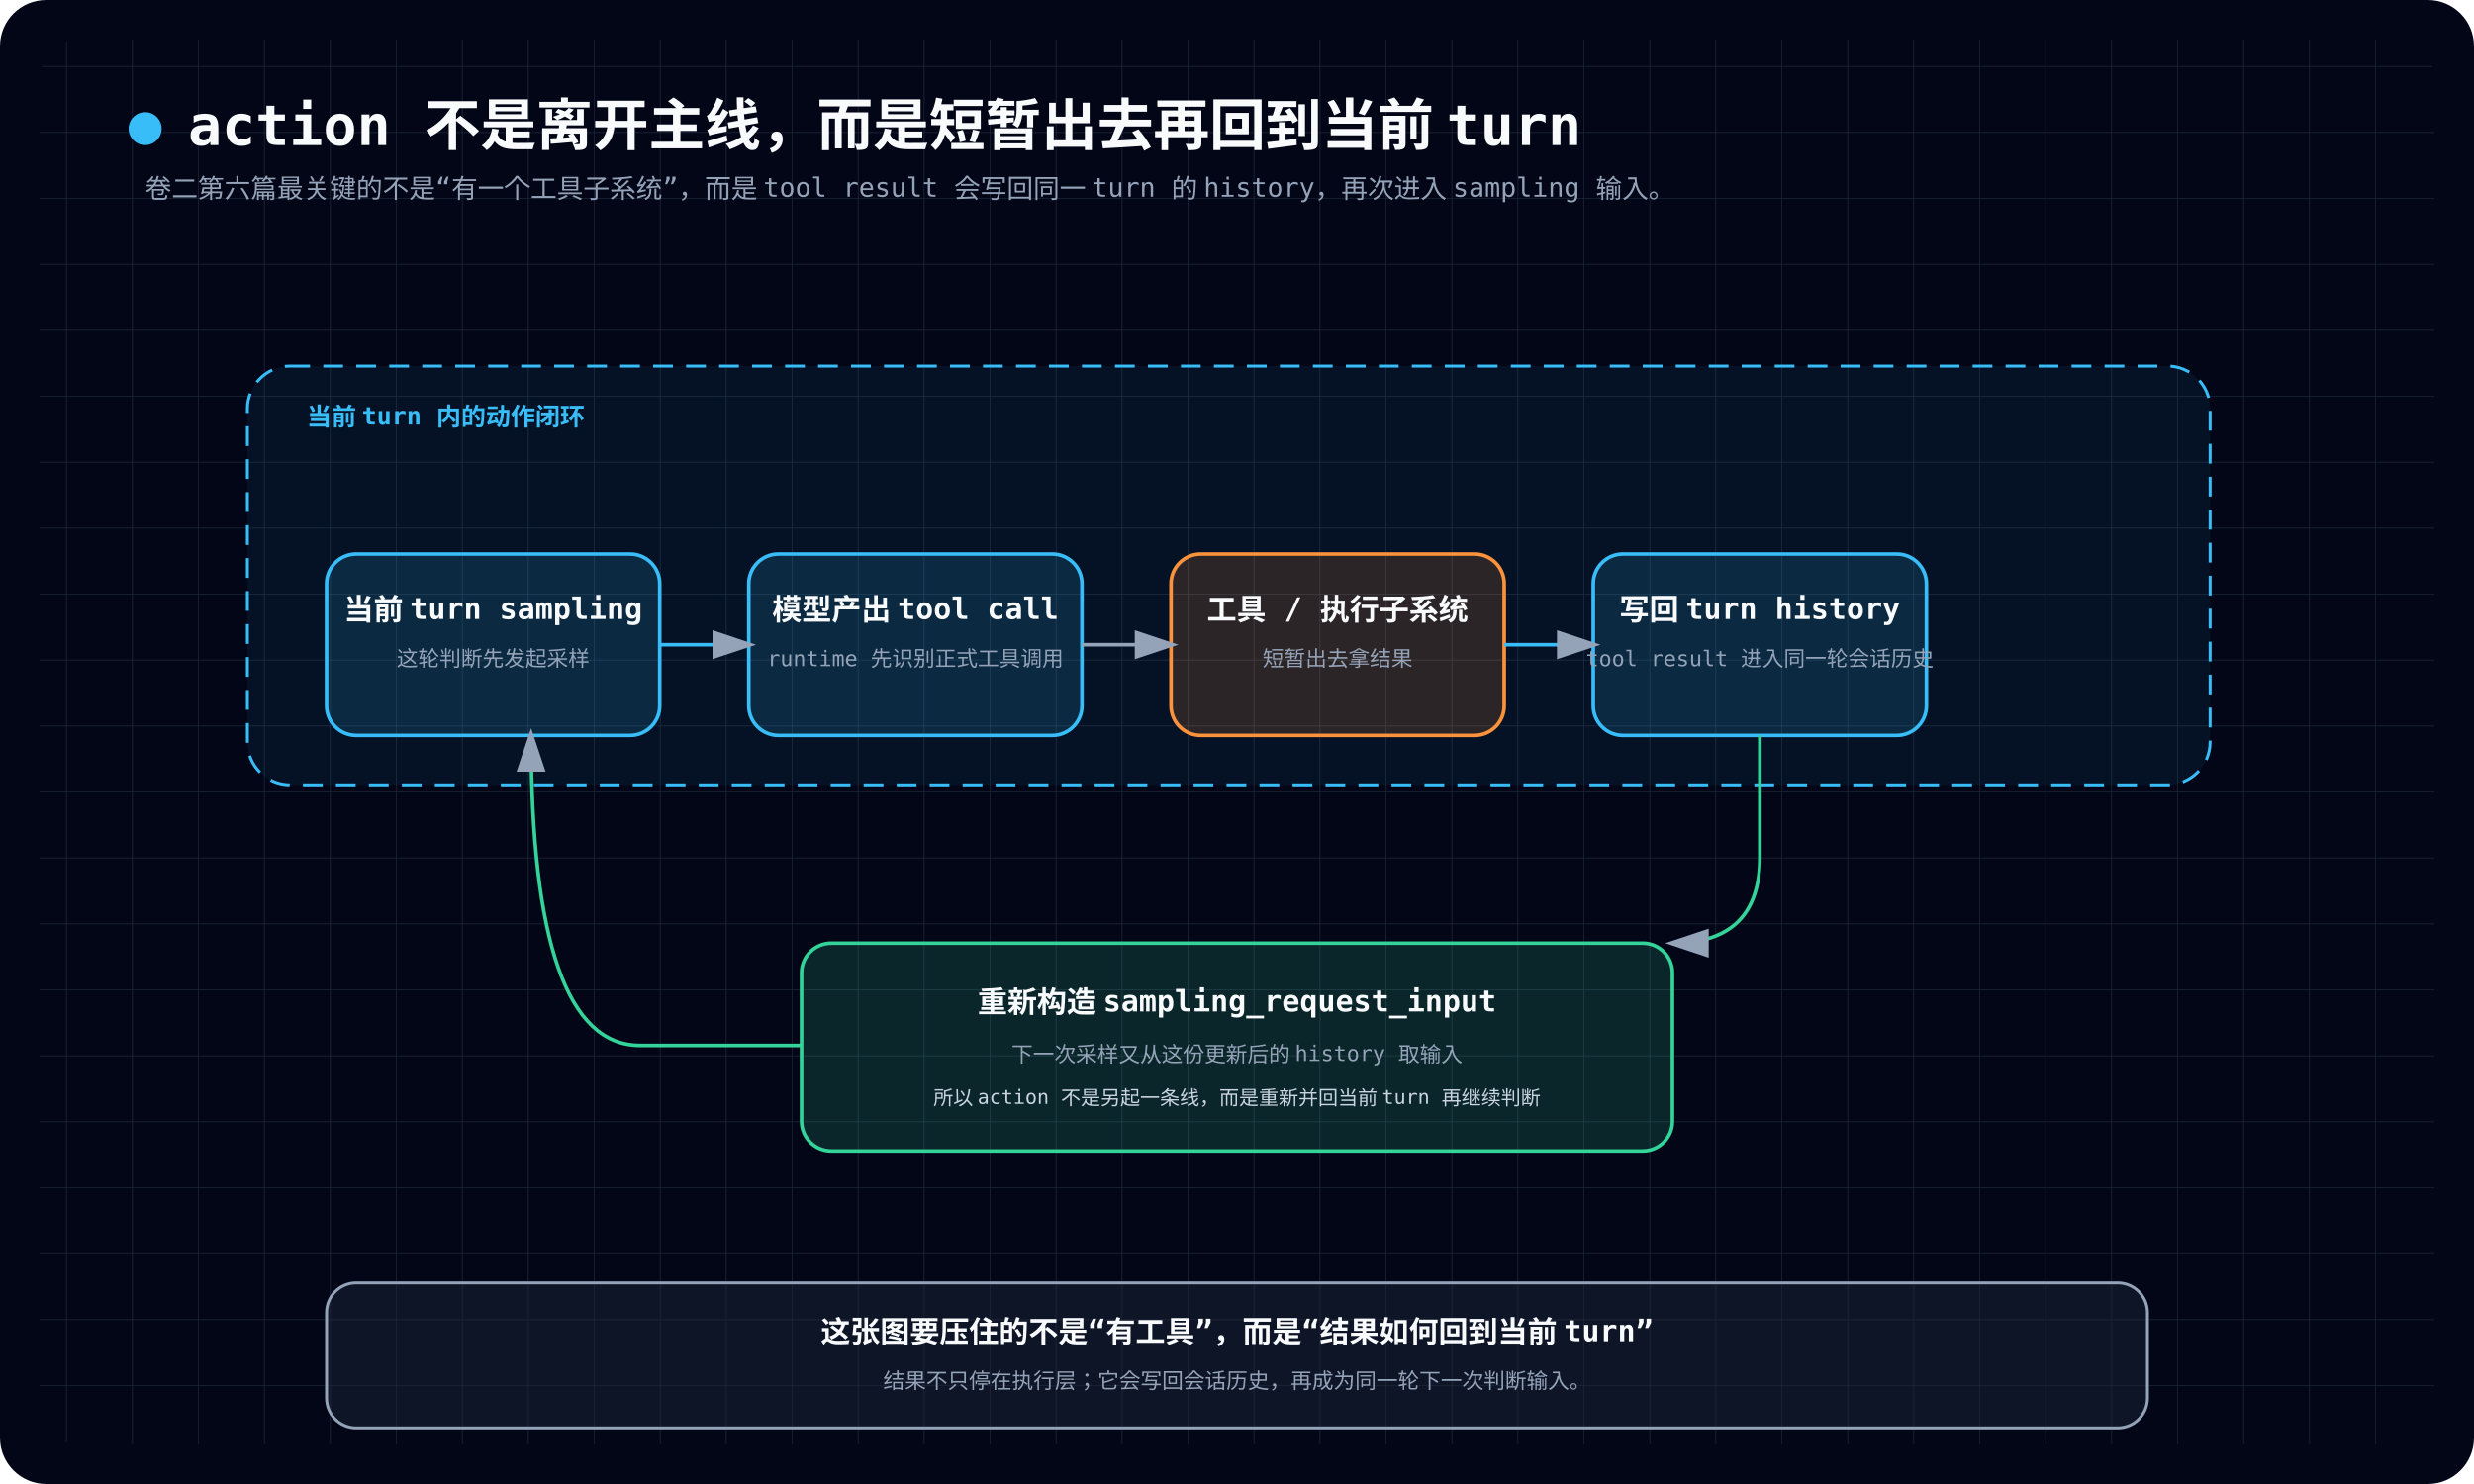
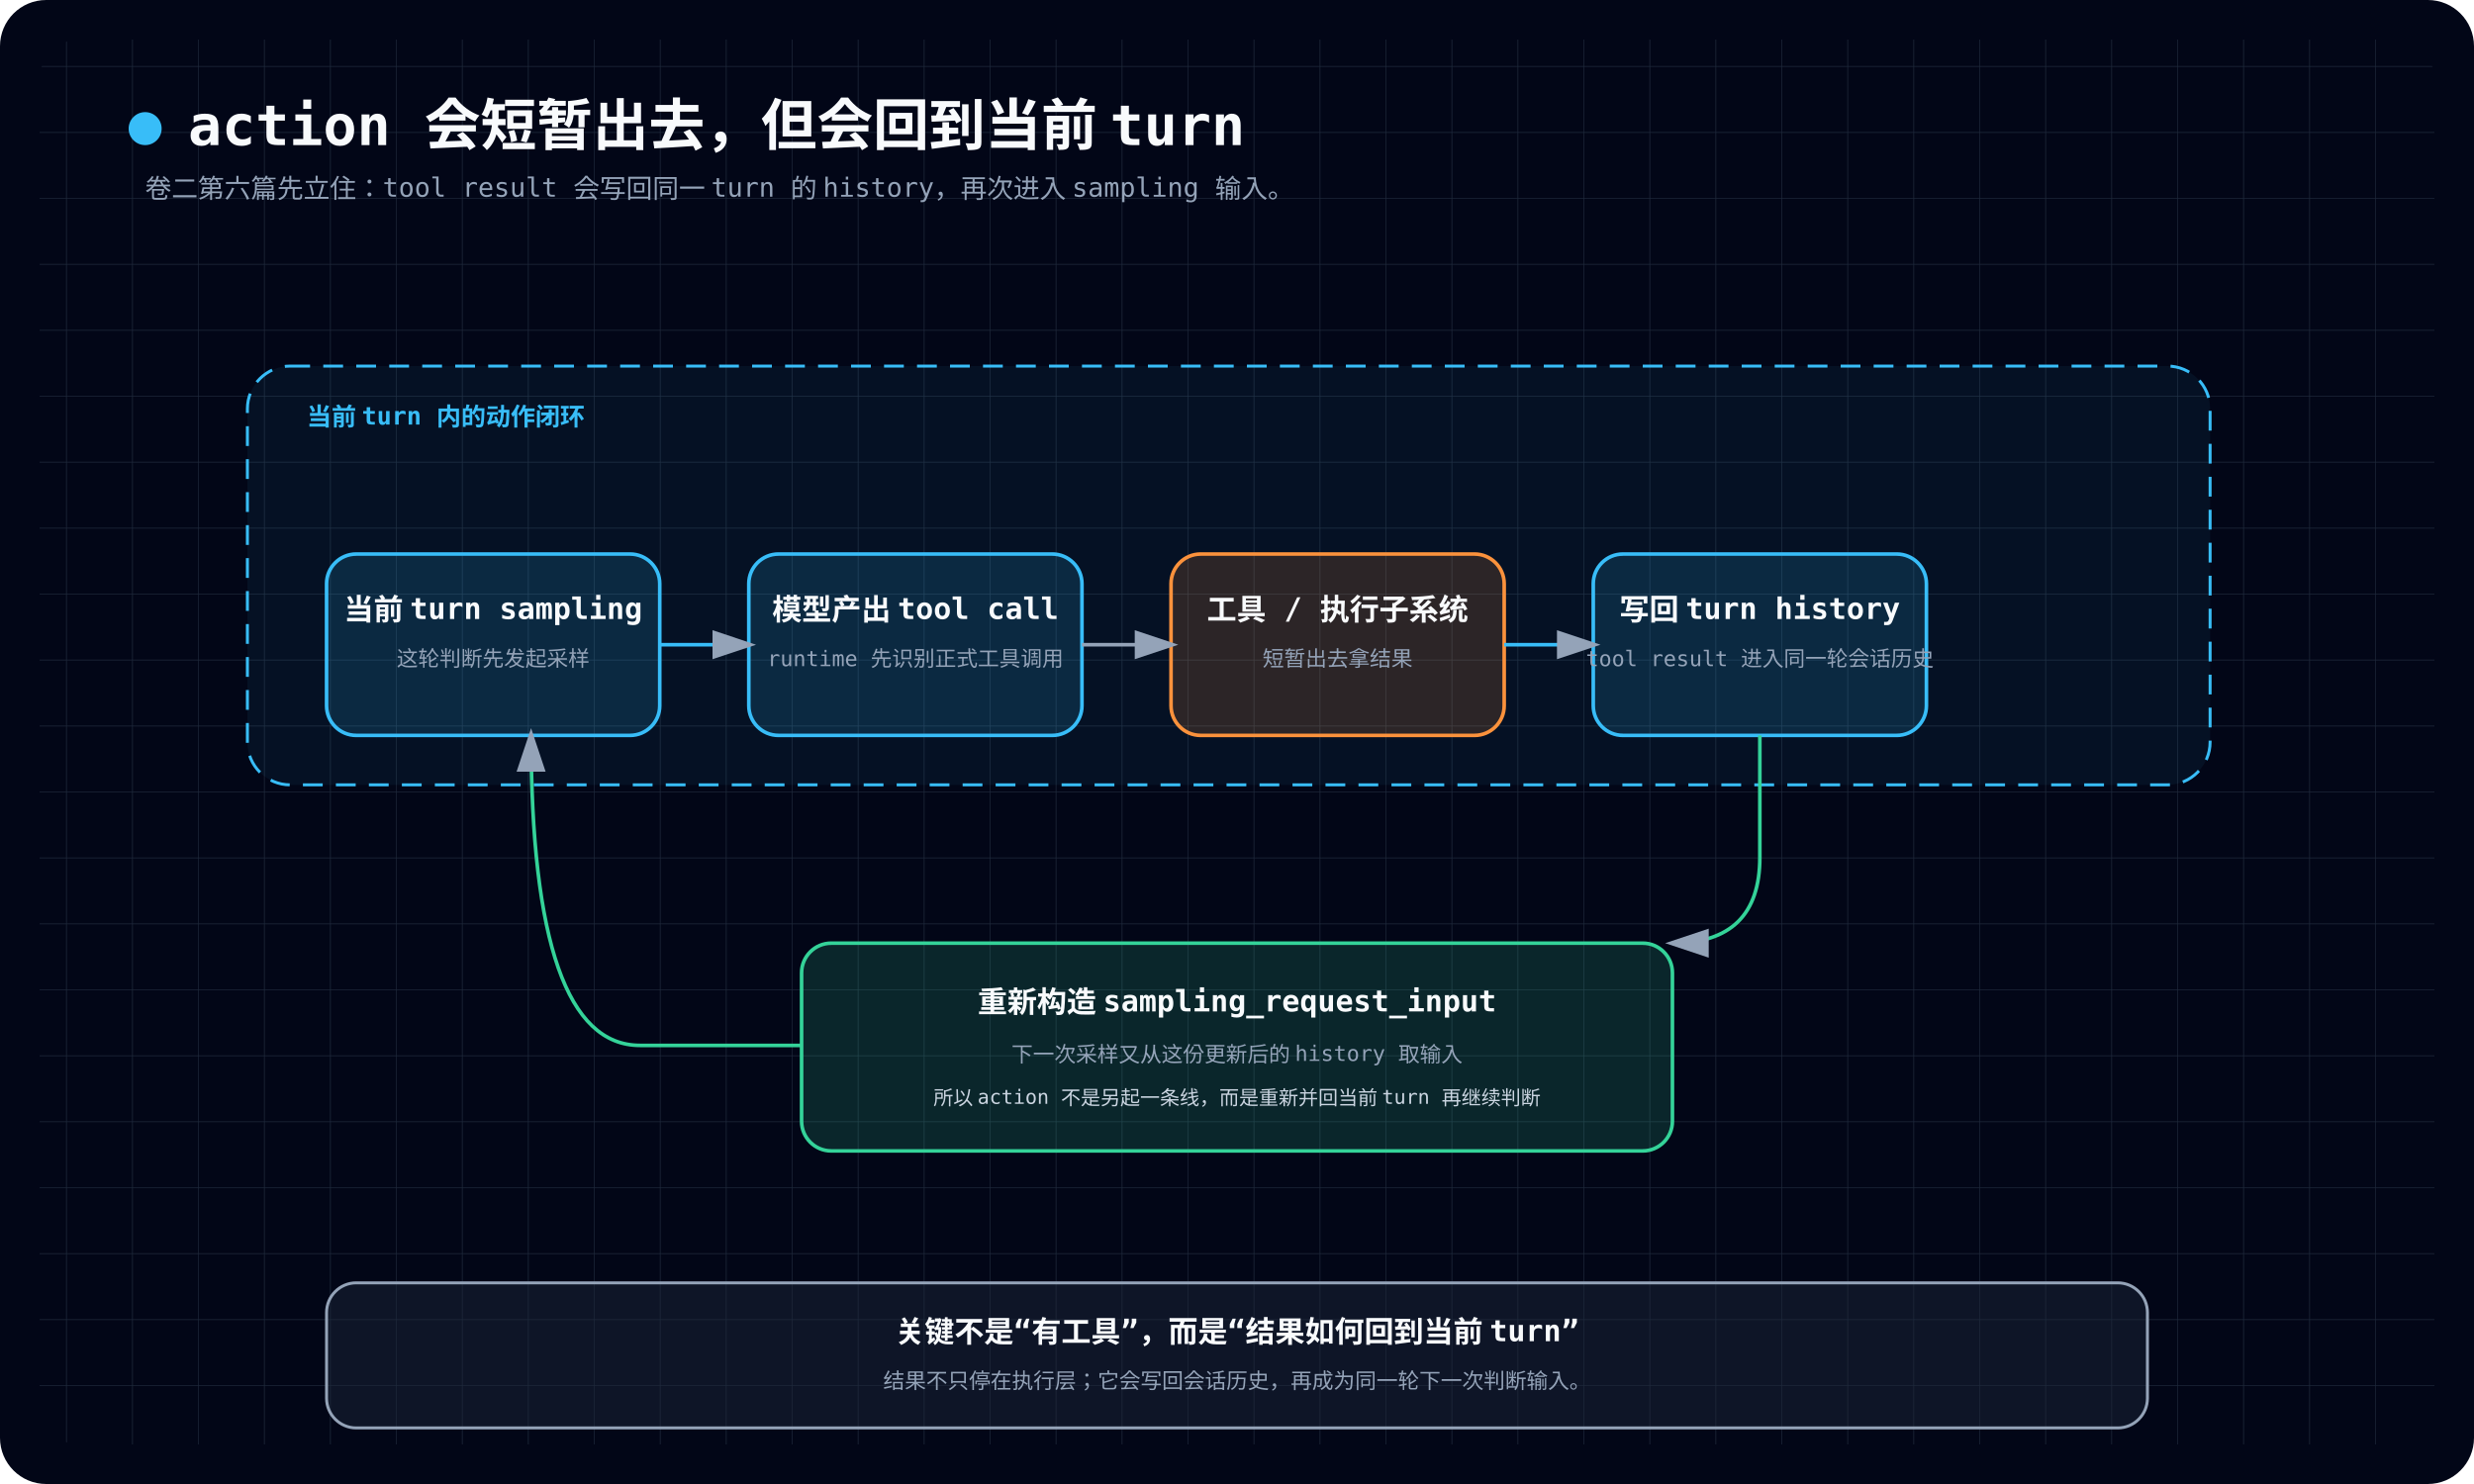
<svg xmlns="http://www.w3.org/2000/svg" width="1500" height="900" viewBox="0 0 1500 900" fill="none">
  <defs>
    <pattern id="grid" width="40" height="40" patternUnits="userSpaceOnUse">
      <path d="M 40 0 L 0 0 0 40" fill="none" stroke="#1e293b" stroke-width="0.8" />
    </pattern>
    <marker id="arrow" markerWidth="12" markerHeight="8" refX="10" refY="4" orient="auto">
      <polygon points="0 0, 12 4, 0 8" fill="#94a3b8" />
    </marker>
    <style>.title{font:700 34px 'JetBrains Mono',monospace;fill:#f8fafc}.subtitle{font:500 16px 'JetBrains Mono',monospace;fill:#94a3b8}.label{font:700 18px 'JetBrains Mono',monospace;fill:#f8fafc}.sub{font:500 13px 'JetBrains Mono',monospace;fill:#94a3b8}.tiny{font:500 12px 'JetBrains Mono',monospace;fill:#cbd5e1}.section{font:700 15px 'JetBrains Mono',monospace}.legend{font:600 12px 'JetBrains Mono',monospace;fill:#cbd5e1}</style>
  </defs>
  <rect width="1500" height="900" rx="28" fill="#020617" />
  <rect x="24" y="24" width="1452" height="852" rx="24" fill="url(#grid)" />
  <circle cx="88" cy="78" r="10" fill="#38bdf8" />
-   <text x="114" y="88" class="title">action 不是离开主线，而是短暂出去再回到当前 turn</text>
-   <text x="88" y="120" class="subtitle">卷二第六篇最关键的不是“有一个工具子系统”，而是 tool result 会写回同一 turn 的 history，再次进入 sampling 输入。</text>
+   <text x="114" y="88" class="title">action 会短暂出去，但会回到当前 turn</text>
+   <text x="88" y="120" class="subtitle">卷二第六篇先立住：tool result 会写回同一 turn 的 history，再次进入 sampling 输入。</text>
  <rect x="150" y="222" width="1190" height="254" rx="26" fill="rgba(56,189,248,0.06)" stroke="#38bdf8" stroke-width="1.8" stroke-dasharray="12 8" />
  <text x="186" y="258" class="section" fill="#38bdf8">当前 turn 内的动作闭环</text>
  <rect x="198" y="336" width="202" height="110" rx="18" fill="rgba(56,189,248,0.14)" stroke="#38bdf8" stroke-width="2.2" />
  <text x="299" y="376" text-anchor="middle" class="label">当前 turn sampling</text>
  <text x="299" y="404" text-anchor="middle" class="sub">这轮判断先发起采样</text>
  <rect x="454" y="336" width="202" height="110" rx="18" fill="rgba(56,189,248,0.14)" stroke="#38bdf8" stroke-width="2.2" />
  <text x="555" y="376" text-anchor="middle" class="label">模型产出 tool call</text>
  <text x="555" y="404" text-anchor="middle" class="sub">runtime 先识别正式工具调用</text>
  <rect x="710" y="336" width="202" height="110" rx="18" fill="rgba(251,146,60,0.16)" stroke="#fb923c" stroke-width="2.2" />
  <text x="811" y="376" text-anchor="middle" class="label">工具 / 执行子系统</text>
  <text x="811" y="404" text-anchor="middle" class="sub">短暂出去拿结果</text>
  <rect x="966" y="336" width="202" height="110" rx="18" fill="rgba(56,189,248,0.14)" stroke="#38bdf8" stroke-width="2.2" />
  <text x="1067" y="376" text-anchor="middle" class="label">写回 turn history</text>
  <text x="1067" y="404" text-anchor="middle" class="sub">tool result 进入同一轮会话历史</text>
  <line x1="400" y1="391" x2="454" y2="391" stroke="#38bdf8" stroke-width="2.2" marker-end="url(#arrow)" />
  <line x1="656" y1="391" x2="710" y2="391" stroke="#94a3b8" stroke-width="2.2" marker-end="url(#arrow)" />
  <line x1="912" y1="391" x2="966" y2="391" stroke="#38bdf8" stroke-width="2.2" marker-end="url(#arrow)" />
  <rect x="486" y="572" width="528" height="126" rx="18" fill="rgba(52,211,153,0.16)" stroke="#34d399" stroke-width="2.2" />
  <text x="750" y="614" text-anchor="middle" class="label">重新构造 sampling_request_input</text>
  <text x="750" y="644" text-anchor="middle" class="sub">下一次采样又从这份更新后的 history 取输入</text>
  <text x="750" y="670" text-anchor="middle" class="tiny">所以 action 不是另起一条线，而是重新并回当前 turn 再继续判断</text>
  <path d="M 1067 446 L 1067 520 Q 1067 572 1014 572" stroke="#34d399" stroke-width="2.2" fill="none" marker-end="url(#arrow)" />
  <path d="M 486 634 L 388 634 Q 322 634 322 446" stroke="#34d399" stroke-width="2.2" fill="none" marker-end="url(#arrow)" />
  <rect x="198" y="778" width="1104" height="88" rx="18" fill="rgba(30,41,59,0.44)" stroke="#94a3b8" stroke-width="1.8" />
-   <text x="750" y="814" text-anchor="middle" class="label">这张图要压住的不是“有工具”，而是“结果如何回到当前 turn”</text>
+   <text x="750" y="814" text-anchor="middle" class="label">关键不是“有工具”，而是“结果如何回到当前 turn”</text>
  <text x="750" y="842" text-anchor="middle" class="sub">结果不只停在执行层；它会写回会话历史，再成为同一轮下一次判断输入。</text>
</svg>
